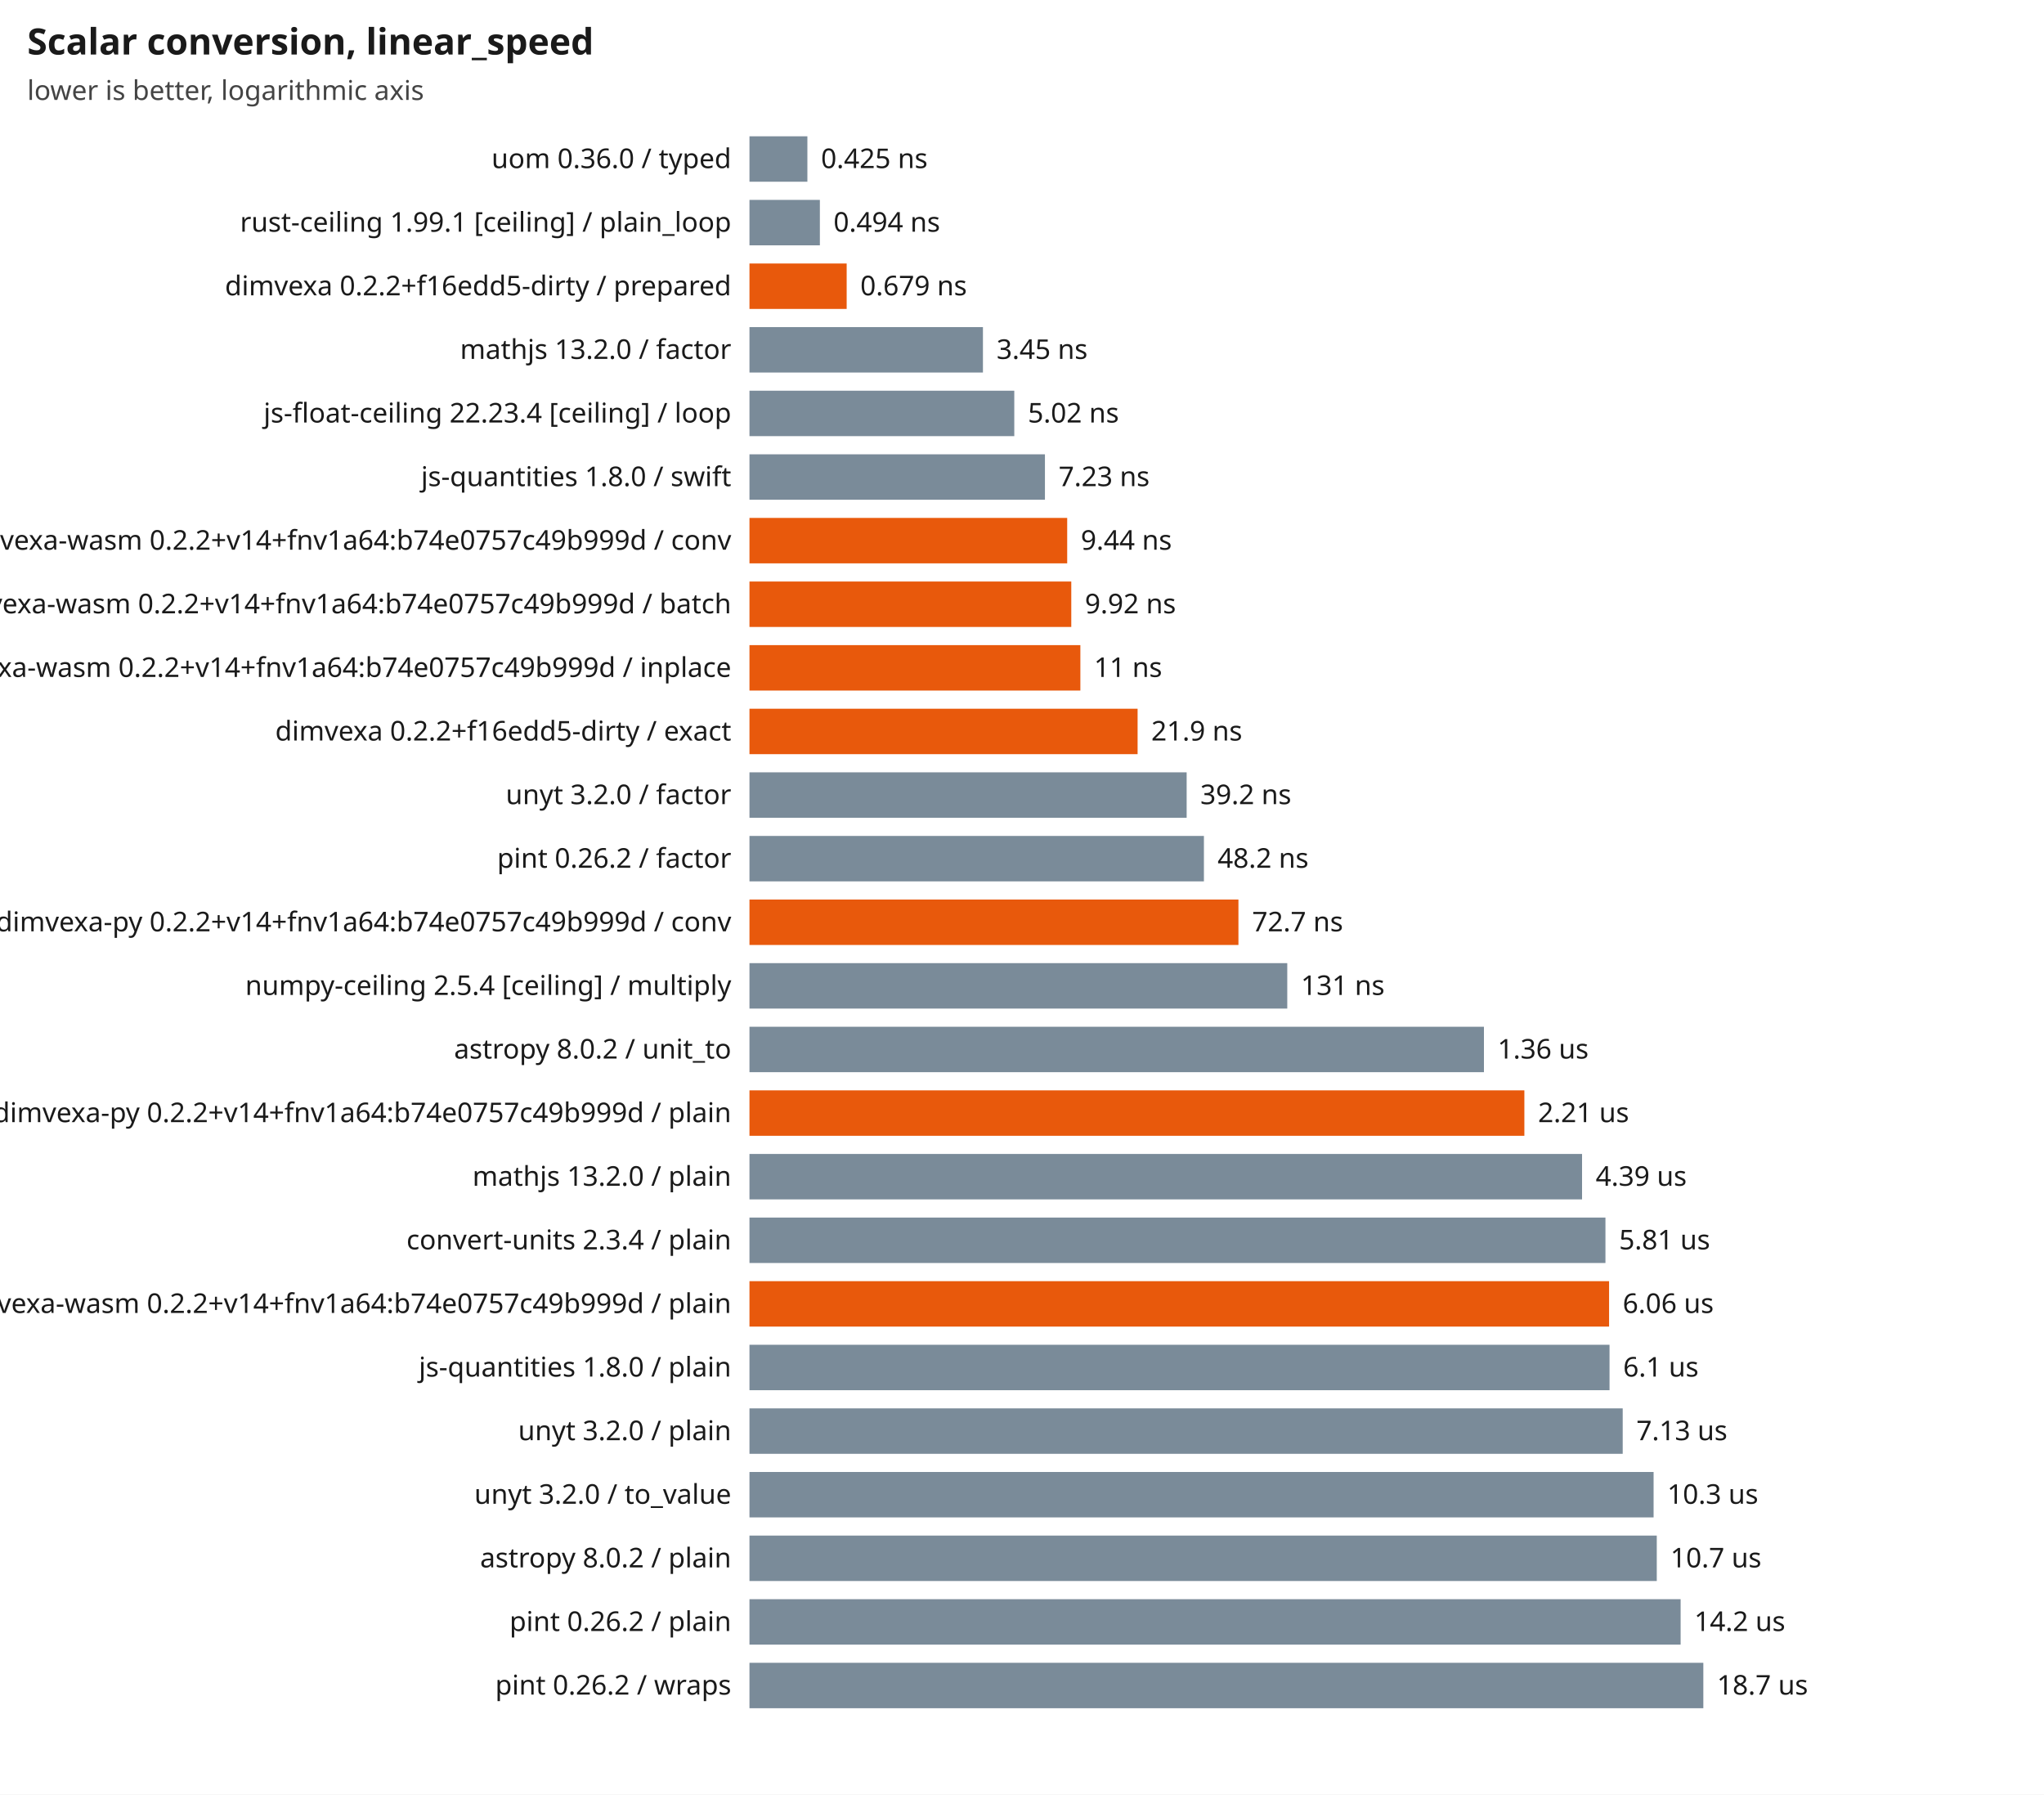
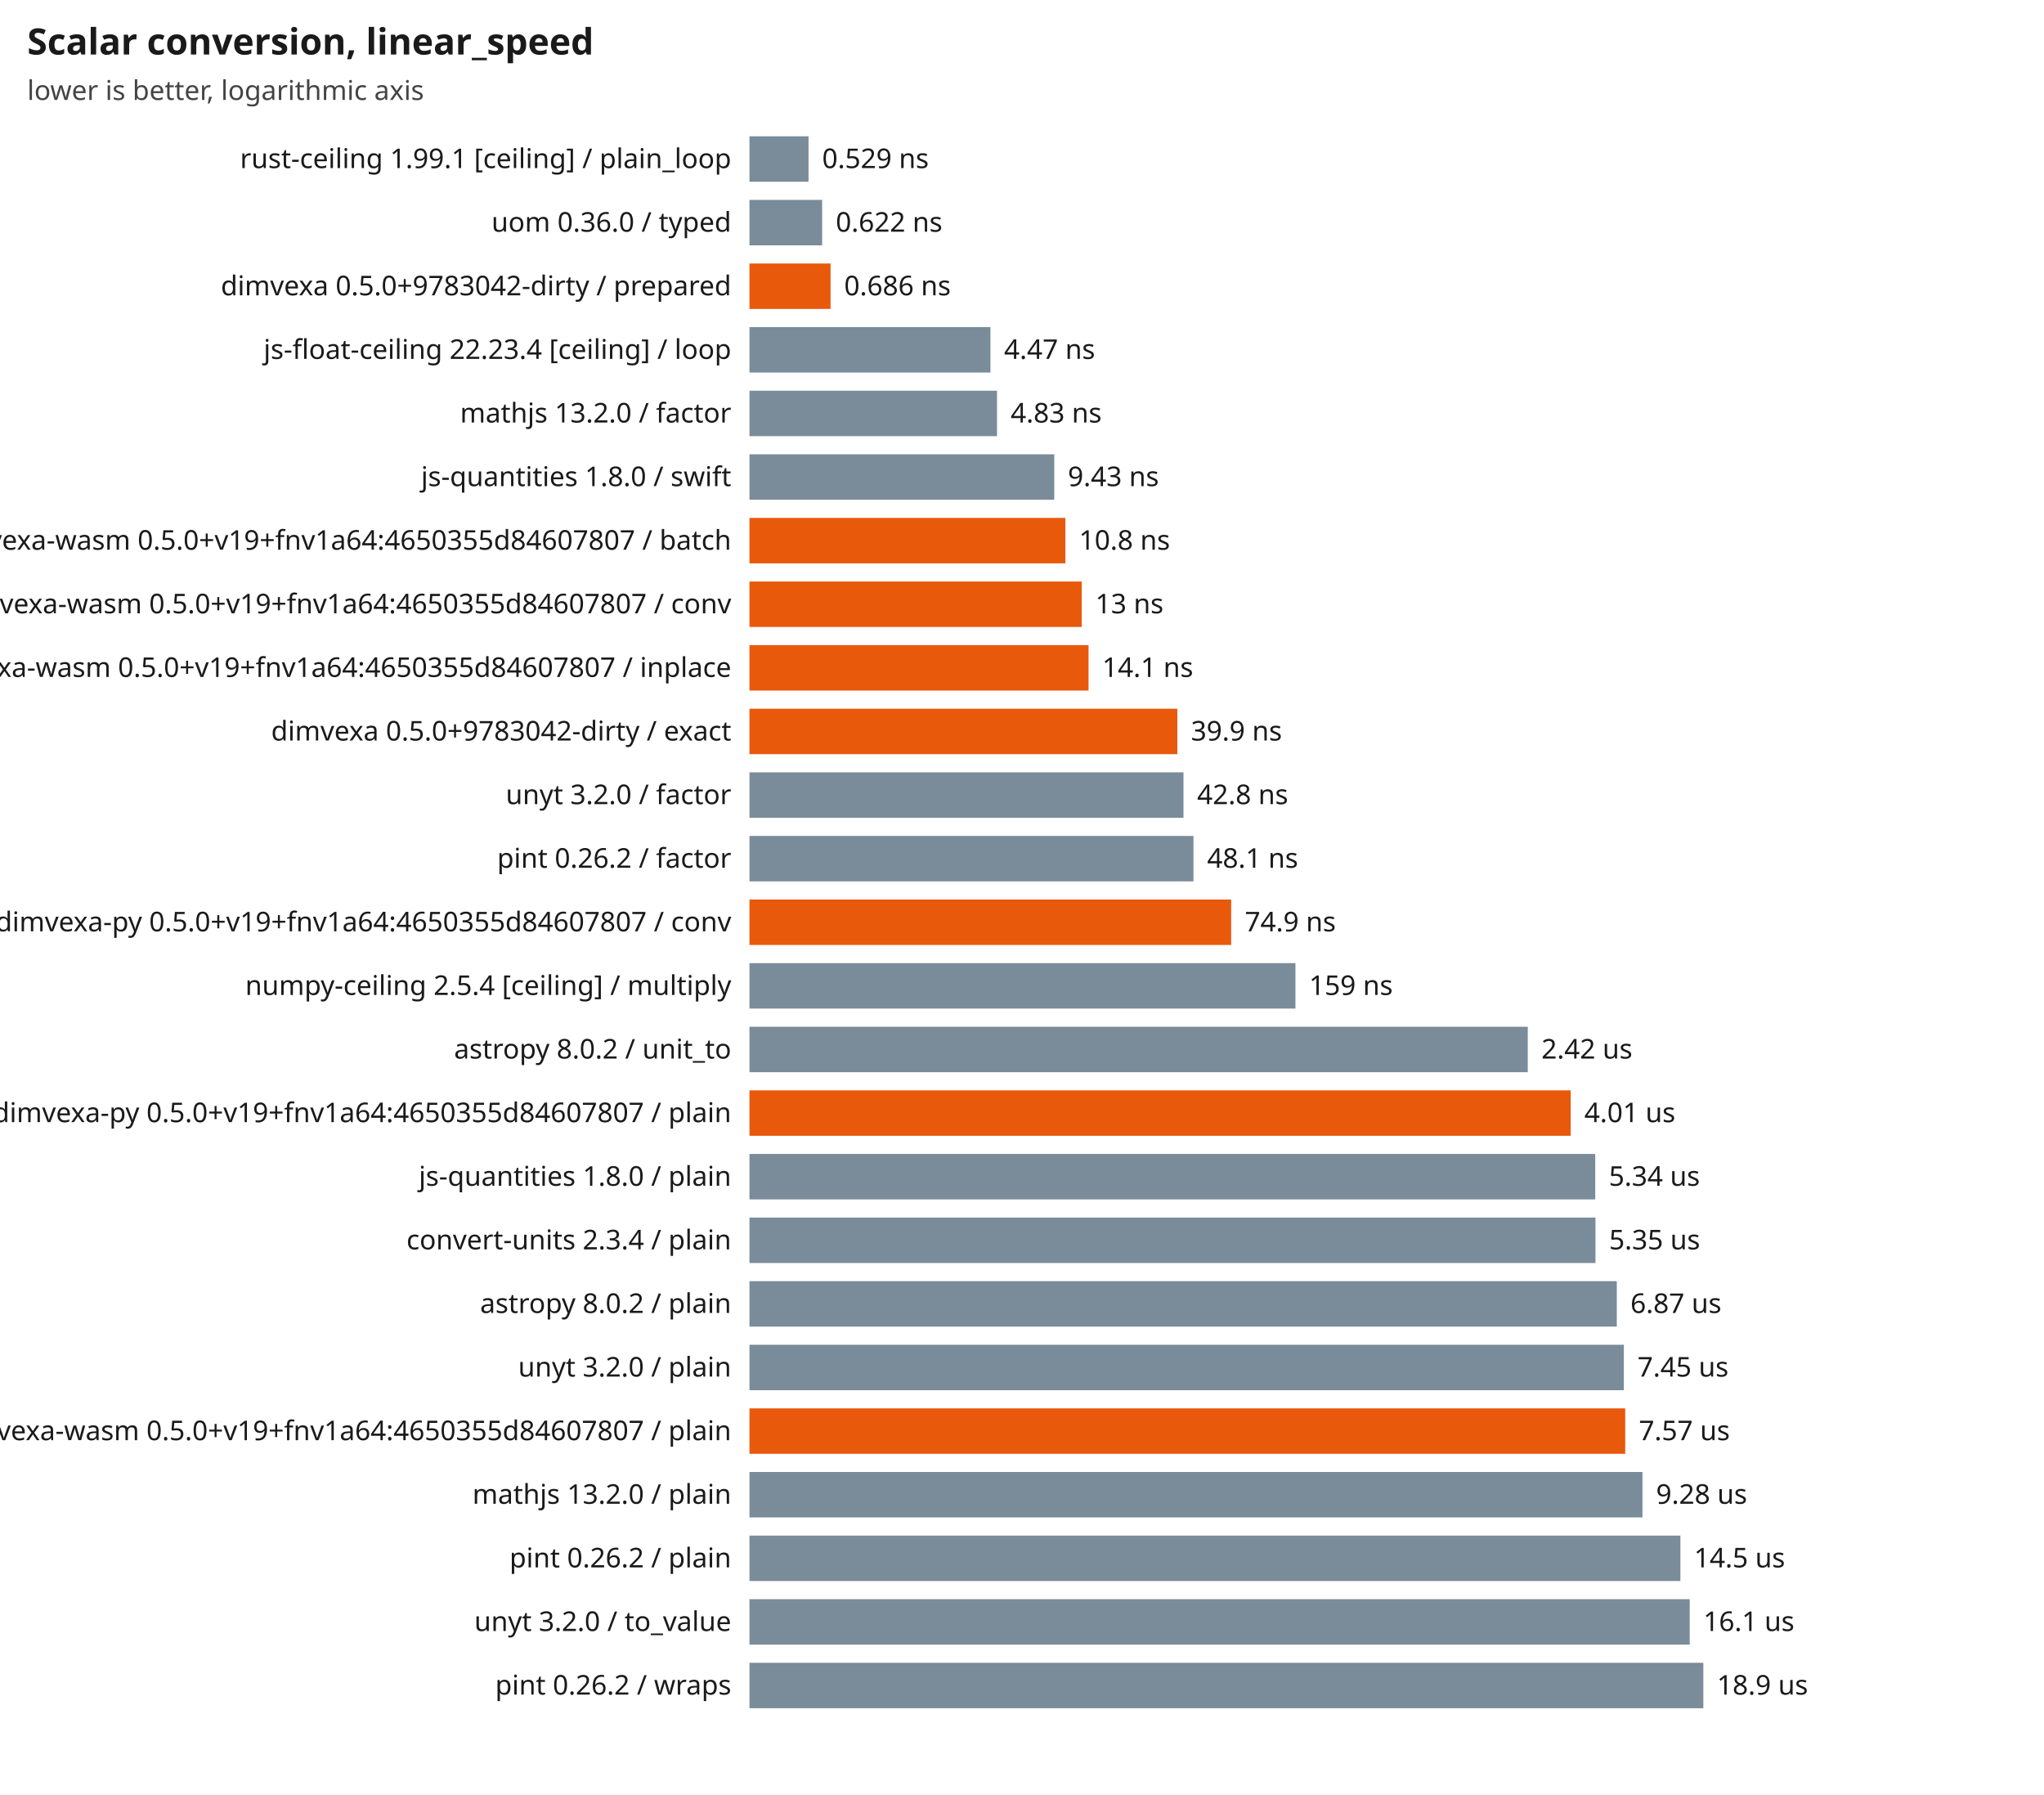
<svg xmlns="http://www.w3.org/2000/svg" width="900" height="790" viewBox="0 0 900 790" role="img" aria-label="Scalar conversion, linear_speed">
  <rect width="900" height="790" fill="#ffffff" />
  <text x="12" y="24" font-family="sans-serif" font-size="16" font-weight="bold" fill="#1a1a1a">Scalar conversion, linear_speed</text>
  <text x="12" y="44" font-family="sans-serif" font-size="12" fill="#444444">lower is better, logarithmic axis</text>
-   <text x="322" y="74" text-anchor="end" font-family="sans-serif" font-size="12" fill="#1a1a1a">uom 0.36.0 / typed</text>
-   <rect x="330" y="60" width="25.5" height="20" fill="#7a8b99" />
-   <text x="361.5" y="74" font-family="sans-serif" font-size="12" fill="#1a1a1a">0.425 ns</text>
-   <text x="322" y="102" text-anchor="end" font-family="sans-serif" font-size="12" fill="#1a1a1a">rust-ceiling 1.99.1 [ceiling] / plain_loop</text>
-   <rect x="330" y="88" width="31.0" height="20" fill="#7a8b99" />
-   <text x="367.0" y="102" font-family="sans-serif" font-size="12" fill="#1a1a1a">0.494 ns</text>
-   <text x="322" y="130" text-anchor="end" font-family="sans-serif" font-size="12" fill="#1a1a1a">dimvexa 0.2.2+f16edd5-dirty / prepared</text>
-   <rect x="330" y="116" width="42.8" height="20" fill="#e8590c" />
-   <text x="378.8" y="130" font-family="sans-serif" font-size="12" fill="#1a1a1a">0.679 ns</text>
-   <text x="322" y="158" text-anchor="end" font-family="sans-serif" font-size="12" fill="#1a1a1a">mathjs 13.2.0 / factor</text>
-   <rect x="330" y="144" width="102.8" height="20" fill="#7a8b99" />
-   <text x="438.8" y="158" font-family="sans-serif" font-size="12" fill="#1a1a1a">3.45 ns</text>
-   <text x="322" y="186" text-anchor="end" font-family="sans-serif" font-size="12" fill="#1a1a1a">js-float-ceiling 22.23.4 [ceiling] / loop</text>
-   <rect x="330" y="172" width="116.6" height="20" fill="#7a8b99" />
-   <text x="452.6" y="186" font-family="sans-serif" font-size="12" fill="#1a1a1a">5.02 ns</text>
+   <text x="322" y="74" text-anchor="end" font-family="sans-serif" font-size="12" fill="#1a1a1a">rust-ceiling 1.99.1 [ceiling] / plain_loop</text>
+   <rect x="330" y="60" width="26.0" height="20" fill="#7a8b99" />
+   <text x="362.0" y="74" font-family="sans-serif" font-size="12" fill="#1a1a1a">0.529 ns</text>
+   <text x="322" y="102" text-anchor="end" font-family="sans-serif" font-size="12" fill="#1a1a1a">uom 0.36.0 / typed</text>
+   <rect x="330" y="88" width="32.0" height="20" fill="#7a8b99" />
+   <text x="368.0" y="102" font-family="sans-serif" font-size="12" fill="#1a1a1a">0.622 ns</text>
+   <text x="322" y="130" text-anchor="end" font-family="sans-serif" font-size="12" fill="#1a1a1a">dimvexa 0.5.0+9783042-dirty / prepared</text>
+   <rect x="330" y="116" width="35.7" height="20" fill="#e8590c" />
+   <text x="371.7" y="130" font-family="sans-serif" font-size="12" fill="#1a1a1a">0.686 ns</text>
+   <text x="322" y="158" text-anchor="end" font-family="sans-serif" font-size="12" fill="#1a1a1a">js-float-ceiling 22.23.4 [ceiling] / loop</text>
+   <rect x="330" y="144" width="106.1" height="20" fill="#7a8b99" />
+   <text x="442.1" y="158" font-family="sans-serif" font-size="12" fill="#1a1a1a">4.47 ns</text>
+   <text x="322" y="186" text-anchor="end" font-family="sans-serif" font-size="12" fill="#1a1a1a">mathjs 13.2.0 / factor</text>
+   <rect x="330" y="172" width="109.0" height="20" fill="#7a8b99" />
+   <text x="445.0" y="186" font-family="sans-serif" font-size="12" fill="#1a1a1a">4.83 ns</text>
  <text x="322" y="214" text-anchor="end" font-family="sans-serif" font-size="12" fill="#1a1a1a">js-quantities 1.8.0 / swift</text>
-   <rect x="330" y="200" width="130.1" height="20" fill="#7a8b99" />
-   <text x="466.1" y="214" font-family="sans-serif" font-size="12" fill="#1a1a1a">7.23 ns</text>
-   <text x="322" y="242" text-anchor="end" font-family="sans-serif" font-size="12" fill="#1a1a1a">dimvexa-wasm 0.2.2+v14+fnv1a64:b74e0757c49b999d / conv</text>
-   <rect x="330" y="228" width="139.9" height="20" fill="#e8590c" />
-   <text x="475.9" y="242" font-family="sans-serif" font-size="12" fill="#1a1a1a">9.44 ns</text>
-   <text x="322" y="270" text-anchor="end" font-family="sans-serif" font-size="12" fill="#1a1a1a">dimvexa-wasm 0.2.2+v14+fnv1a64:b74e0757c49b999d / batch</text>
-   <rect x="330" y="256" width="141.7" height="20" fill="#e8590c" />
-   <text x="477.7" y="270" font-family="sans-serif" font-size="12" fill="#1a1a1a">9.92 ns</text>
-   <text x="322" y="298" text-anchor="end" font-family="sans-serif" font-size="12" fill="#1a1a1a">dimvexa-wasm 0.2.2+v14+fnv1a64:b74e0757c49b999d / inplace</text>
-   <rect x="330" y="284" width="145.7" height="20" fill="#e8590c" />
-   <text x="481.7" y="298" font-family="sans-serif" font-size="12" fill="#1a1a1a">11 ns</text>
-   <text x="322" y="326" text-anchor="end" font-family="sans-serif" font-size="12" fill="#1a1a1a">dimvexa 0.2.2+f16edd5-dirty / exact</text>
-   <rect x="330" y="312" width="170.9" height="20" fill="#e8590c" />
-   <text x="506.9" y="326" font-family="sans-serif" font-size="12" fill="#1a1a1a">21.9 ns</text>
+   <rect x="330" y="200" width="134.2" height="20" fill="#7a8b99" />
+   <text x="470.2" y="214" font-family="sans-serif" font-size="12" fill="#1a1a1a">9.43 ns</text>
+   <text x="322" y="242" text-anchor="end" font-family="sans-serif" font-size="12" fill="#1a1a1a">dimvexa-wasm 0.5.0+v19+fnv1a64:4650355d84607807 / batch</text>
+   <rect x="330" y="228" width="139.1" height="20" fill="#e8590c" />
+   <text x="475.1" y="242" font-family="sans-serif" font-size="12" fill="#1a1a1a">10.8 ns</text>
+   <text x="322" y="270" text-anchor="end" font-family="sans-serif" font-size="12" fill="#1a1a1a">dimvexa-wasm 0.5.0+v19+fnv1a64:4650355d84607807 / conv</text>
+   <rect x="330" y="256" width="146.3" height="20" fill="#e8590c" />
+   <text x="482.3" y="270" font-family="sans-serif" font-size="12" fill="#1a1a1a">13 ns</text>
+   <text x="322" y="298" text-anchor="end" font-family="sans-serif" font-size="12" fill="#1a1a1a">dimvexa-wasm 0.5.0+v19+fnv1a64:4650355d84607807 / inplace</text>
+   <rect x="330" y="284" width="149.3" height="20" fill="#e8590c" />
+   <text x="485.3" y="298" font-family="sans-serif" font-size="12" fill="#1a1a1a">14.1 ns</text>
+   <text x="322" y="326" text-anchor="end" font-family="sans-serif" font-size="12" fill="#1a1a1a">dimvexa 0.5.0+9783042-dirty / exact</text>
+   <rect x="330" y="312" width="188.4" height="20" fill="#e8590c" />
+   <text x="524.4" y="326" font-family="sans-serif" font-size="12" fill="#1a1a1a">39.9 ns</text>
  <text x="322" y="354" text-anchor="end" font-family="sans-serif" font-size="12" fill="#1a1a1a">unyt 3.2.0 / factor</text>
-   <rect x="330" y="340" width="192.5" height="20" fill="#7a8b99" />
-   <text x="528.5" y="354" font-family="sans-serif" font-size="12" fill="#1a1a1a">39.2 ns</text>
+   <rect x="330" y="340" width="191.1" height="20" fill="#7a8b99" />
+   <text x="527.1" y="354" font-family="sans-serif" font-size="12" fill="#1a1a1a">42.8 ns</text>
  <text x="322" y="382" text-anchor="end" font-family="sans-serif" font-size="12" fill="#1a1a1a">pint 0.26.2 / factor</text>
-   <rect x="330" y="368" width="200.1" height="20" fill="#7a8b99" />
-   <text x="536.1" y="382" font-family="sans-serif" font-size="12" fill="#1a1a1a">48.2 ns</text>
-   <text x="322" y="410" text-anchor="end" font-family="sans-serif" font-size="12" fill="#1a1a1a">dimvexa-py 0.2.2+v14+fnv1a64:b74e0757c49b999d / conv</text>
-   <rect x="330" y="396" width="215.3" height="20" fill="#e8590c" />
-   <text x="551.3" y="410" font-family="sans-serif" font-size="12" fill="#1a1a1a">72.7 ns</text>
+   <rect x="330" y="368" width="195.5" height="20" fill="#7a8b99" />
+   <text x="531.5" y="382" font-family="sans-serif" font-size="12" fill="#1a1a1a">48.1 ns</text>
+   <text x="322" y="410" text-anchor="end" font-family="sans-serif" font-size="12" fill="#1a1a1a">dimvexa-py 0.5.0+v19+fnv1a64:4650355d84607807 / conv</text>
+   <rect x="330" y="396" width="212.1" height="20" fill="#e8590c" />
+   <text x="548.1" y="410" font-family="sans-serif" font-size="12" fill="#1a1a1a">74.9 ns</text>
  <text x="322" y="438" text-anchor="end" font-family="sans-serif" font-size="12" fill="#1a1a1a">numpy-ceiling 2.5.4 [ceiling] / multiply</text>
-   <rect x="330" y="424" width="236.8" height="20" fill="#7a8b99" />
-   <text x="572.8" y="438" font-family="sans-serif" font-size="12" fill="#1a1a1a">131 ns</text>
+   <rect x="330" y="424" width="240.4" height="20" fill="#7a8b99" />
+   <text x="576.4" y="438" font-family="sans-serif" font-size="12" fill="#1a1a1a">159 ns</text>
  <text x="322" y="466" text-anchor="end" font-family="sans-serif" font-size="12" fill="#1a1a1a">astropy 8.0.2 / unit_to</text>
-   <rect x="330" y="452" width="323.4" height="20" fill="#7a8b99" />
-   <text x="659.4" y="466" font-family="sans-serif" font-size="12" fill="#1a1a1a">1.36 us</text>
-   <text x="322" y="494" text-anchor="end" font-family="sans-serif" font-size="12" fill="#1a1a1a">dimvexa-py 0.2.2+v14+fnv1a64:b74e0757c49b999d / plain</text>
-   <rect x="330" y="480" width="341.2" height="20" fill="#e8590c" />
-   <text x="677.2" y="494" font-family="sans-serif" font-size="12" fill="#1a1a1a">2.21 us</text>
-   <text x="322" y="522" text-anchor="end" font-family="sans-serif" font-size="12" fill="#1a1a1a">mathjs 13.2.0 / plain</text>
-   <rect x="330" y="508" width="366.6" height="20" fill="#7a8b99" />
-   <text x="702.6" y="522" font-family="sans-serif" font-size="12" fill="#1a1a1a">4.39 us</text>
+   <rect x="330" y="452" width="342.7" height="20" fill="#7a8b99" />
+   <text x="678.7" y="466" font-family="sans-serif" font-size="12" fill="#1a1a1a">2.42 us</text>
+   <text x="322" y="494" text-anchor="end" font-family="sans-serif" font-size="12" fill="#1a1a1a">dimvexa-py 0.5.0+v19+fnv1a64:4650355d84607807 / plain</text>
+   <rect x="330" y="480" width="361.6" height="20" fill="#e8590c" />
+   <text x="697.6" y="494" font-family="sans-serif" font-size="12" fill="#1a1a1a">4.01 us</text>
+   <text x="322" y="522" text-anchor="end" font-family="sans-serif" font-size="12" fill="#1a1a1a">js-quantities 1.8.0 / plain</text>
+   <rect x="330" y="508" width="372.4" height="20" fill="#7a8b99" />
+   <text x="708.4" y="522" font-family="sans-serif" font-size="12" fill="#1a1a1a">5.34 us</text>
  <text x="322" y="550" text-anchor="end" font-family="sans-serif" font-size="12" fill="#1a1a1a">convert-units 2.3.4 / plain</text>
-   <rect x="330" y="536" width="376.9" height="20" fill="#7a8b99" />
-   <text x="712.9" y="550" font-family="sans-serif" font-size="12" fill="#1a1a1a">5.81 us</text>
-   <text x="322" y="578" text-anchor="end" font-family="sans-serif" font-size="12" fill="#1a1a1a">dimvexa-wasm 0.2.2+v14+fnv1a64:b74e0757c49b999d / plain</text>
-   <rect x="330" y="564" width="378.5" height="20" fill="#e8590c" />
-   <text x="714.5" y="578" font-family="sans-serif" font-size="12" fill="#1a1a1a">6.06 us</text>
-   <text x="322" y="606" text-anchor="end" font-family="sans-serif" font-size="12" fill="#1a1a1a">js-quantities 1.8.0 / plain</text>
-   <rect x="330" y="592" width="378.7" height="20" fill="#7a8b99" />
-   <text x="714.7" y="606" font-family="sans-serif" font-size="12" fill="#1a1a1a">6.1 us</text>
-   <text x="322" y="634" text-anchor="end" font-family="sans-serif" font-size="12" fill="#1a1a1a">unyt 3.2.0 / plain</text>
-   <rect x="330" y="620" width="384.5" height="20" fill="#7a8b99" />
-   <text x="720.5" y="634" font-family="sans-serif" font-size="12" fill="#1a1a1a">7.13 us</text>
-   <text x="322" y="662" text-anchor="end" font-family="sans-serif" font-size="12" fill="#1a1a1a">unyt 3.2.0 / to_value</text>
-   <rect x="330" y="648" width="398.1" height="20" fill="#7a8b99" />
-   <text x="734.1" y="662" font-family="sans-serif" font-size="12" fill="#1a1a1a">10.3 us</text>
-   <text x="322" y="690" text-anchor="end" font-family="sans-serif" font-size="12" fill="#1a1a1a">astropy 8.0.2 / plain</text>
-   <rect x="330" y="676" width="399.5" height="20" fill="#7a8b99" />
-   <text x="735.5" y="690" font-family="sans-serif" font-size="12" fill="#1a1a1a">10.7 us</text>
-   <text x="322" y="718" text-anchor="end" font-family="sans-serif" font-size="12" fill="#1a1a1a">pint 0.26.2 / plain</text>
-   <rect x="330" y="704" width="410.0" height="20" fill="#7a8b99" />
-   <text x="746.0" y="718" font-family="sans-serif" font-size="12" fill="#1a1a1a">14.2 us</text>
+   <rect x="330" y="536" width="372.5" height="20" fill="#7a8b99" />
+   <text x="708.5" y="550" font-family="sans-serif" font-size="12" fill="#1a1a1a">5.35 us</text>
+   <text x="322" y="578" text-anchor="end" font-family="sans-serif" font-size="12" fill="#1a1a1a">astropy 8.0.2 / plain</text>
+   <rect x="330" y="564" width="381.9" height="20" fill="#7a8b99" />
+   <text x="717.9" y="578" font-family="sans-serif" font-size="12" fill="#1a1a1a">6.87 us</text>
+   <text x="322" y="606" text-anchor="end" font-family="sans-serif" font-size="12" fill="#1a1a1a">unyt 3.2.0 / plain</text>
+   <rect x="330" y="592" width="385.0" height="20" fill="#7a8b99" />
+   <text x="721.0" y="606" font-family="sans-serif" font-size="12" fill="#1a1a1a">7.45 us</text>
+   <text x="322" y="634" text-anchor="end" font-family="sans-serif" font-size="12" fill="#1a1a1a">dimvexa-wasm 0.5.0+v19+fnv1a64:4650355d84607807 / plain</text>
+   <rect x="330" y="620" width="385.6" height="20" fill="#e8590c" />
+   <text x="721.6" y="634" font-family="sans-serif" font-size="12" fill="#1a1a1a">7.57 us</text>
+   <text x="322" y="662" text-anchor="end" font-family="sans-serif" font-size="12" fill="#1a1a1a">mathjs 13.2.0 / plain</text>
+   <rect x="330" y="648" width="393.2" height="20" fill="#7a8b99" />
+   <text x="729.2" y="662" font-family="sans-serif" font-size="12" fill="#1a1a1a">9.28 us</text>
+   <text x="322" y="690" text-anchor="end" font-family="sans-serif" font-size="12" fill="#1a1a1a">pint 0.26.2 / plain</text>
+   <rect x="330" y="676" width="409.9" height="20" fill="#7a8b99" />
+   <text x="745.9" y="690" font-family="sans-serif" font-size="12" fill="#1a1a1a">14.5 us</text>
+   <text x="322" y="718" text-anchor="end" font-family="sans-serif" font-size="12" fill="#1a1a1a">unyt 3.2.0 / to_value</text>
+   <rect x="330" y="704" width="414.0" height="20" fill="#7a8b99" />
+   <text x="750.0" y="718" font-family="sans-serif" font-size="12" fill="#1a1a1a">16.1 us</text>
  <text x="322" y="746" text-anchor="end" font-family="sans-serif" font-size="12" fill="#1a1a1a">pint 0.26.2 / wraps</text>
  <rect x="330" y="732" width="420.0" height="20" fill="#7a8b99" />
-   <text x="756.0" y="746" font-family="sans-serif" font-size="12" fill="#1a1a1a">18.7 us</text>
+   <text x="756.0" y="746" font-family="sans-serif" font-size="12" fill="#1a1a1a">18.9 us</text>
</svg>
